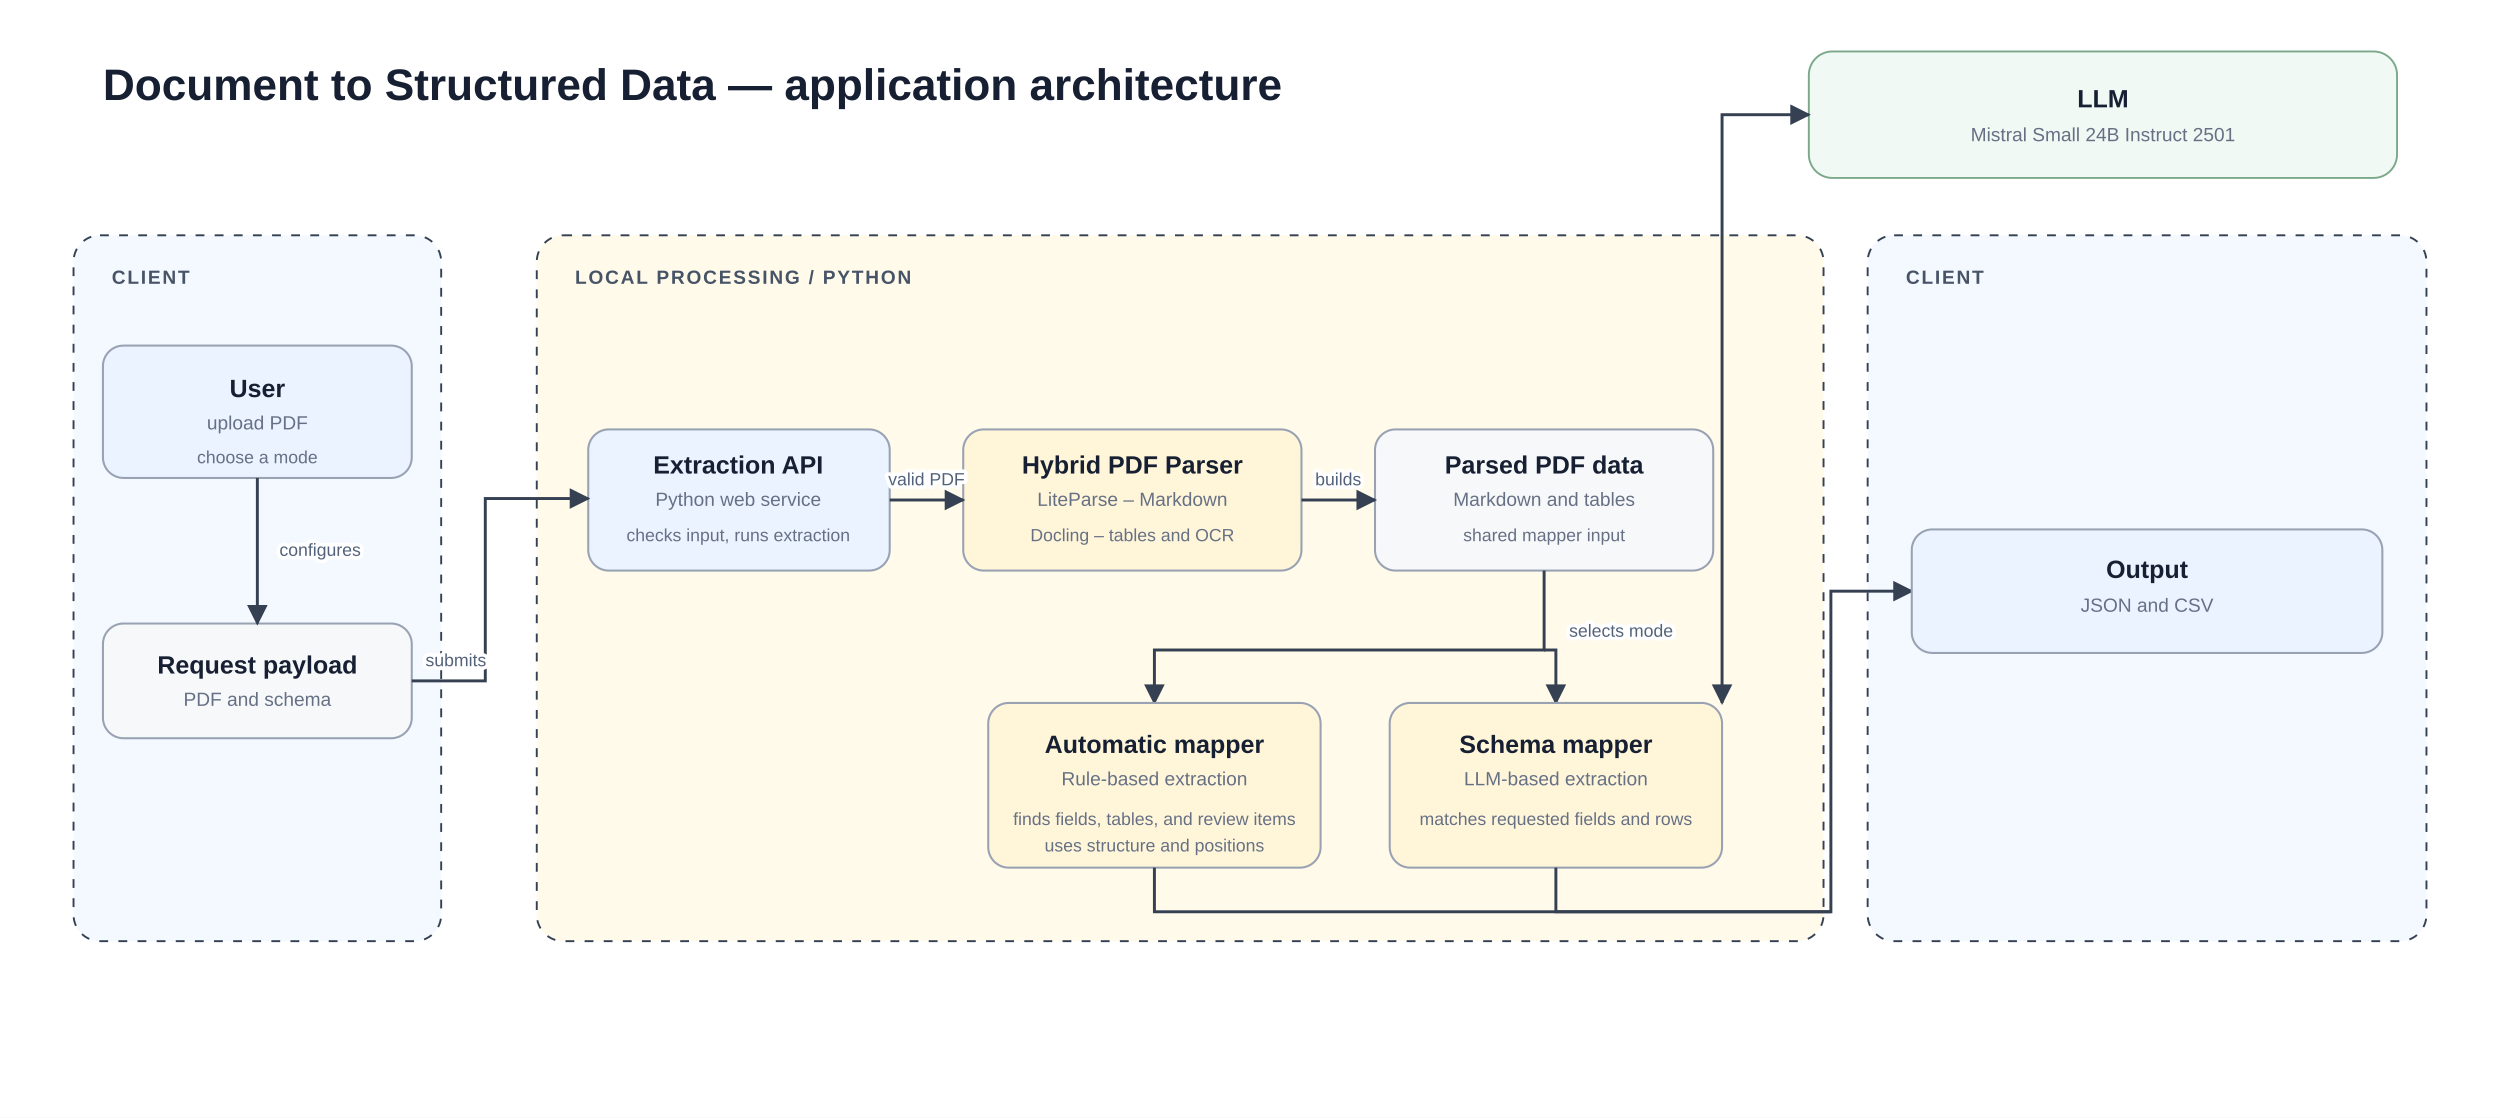
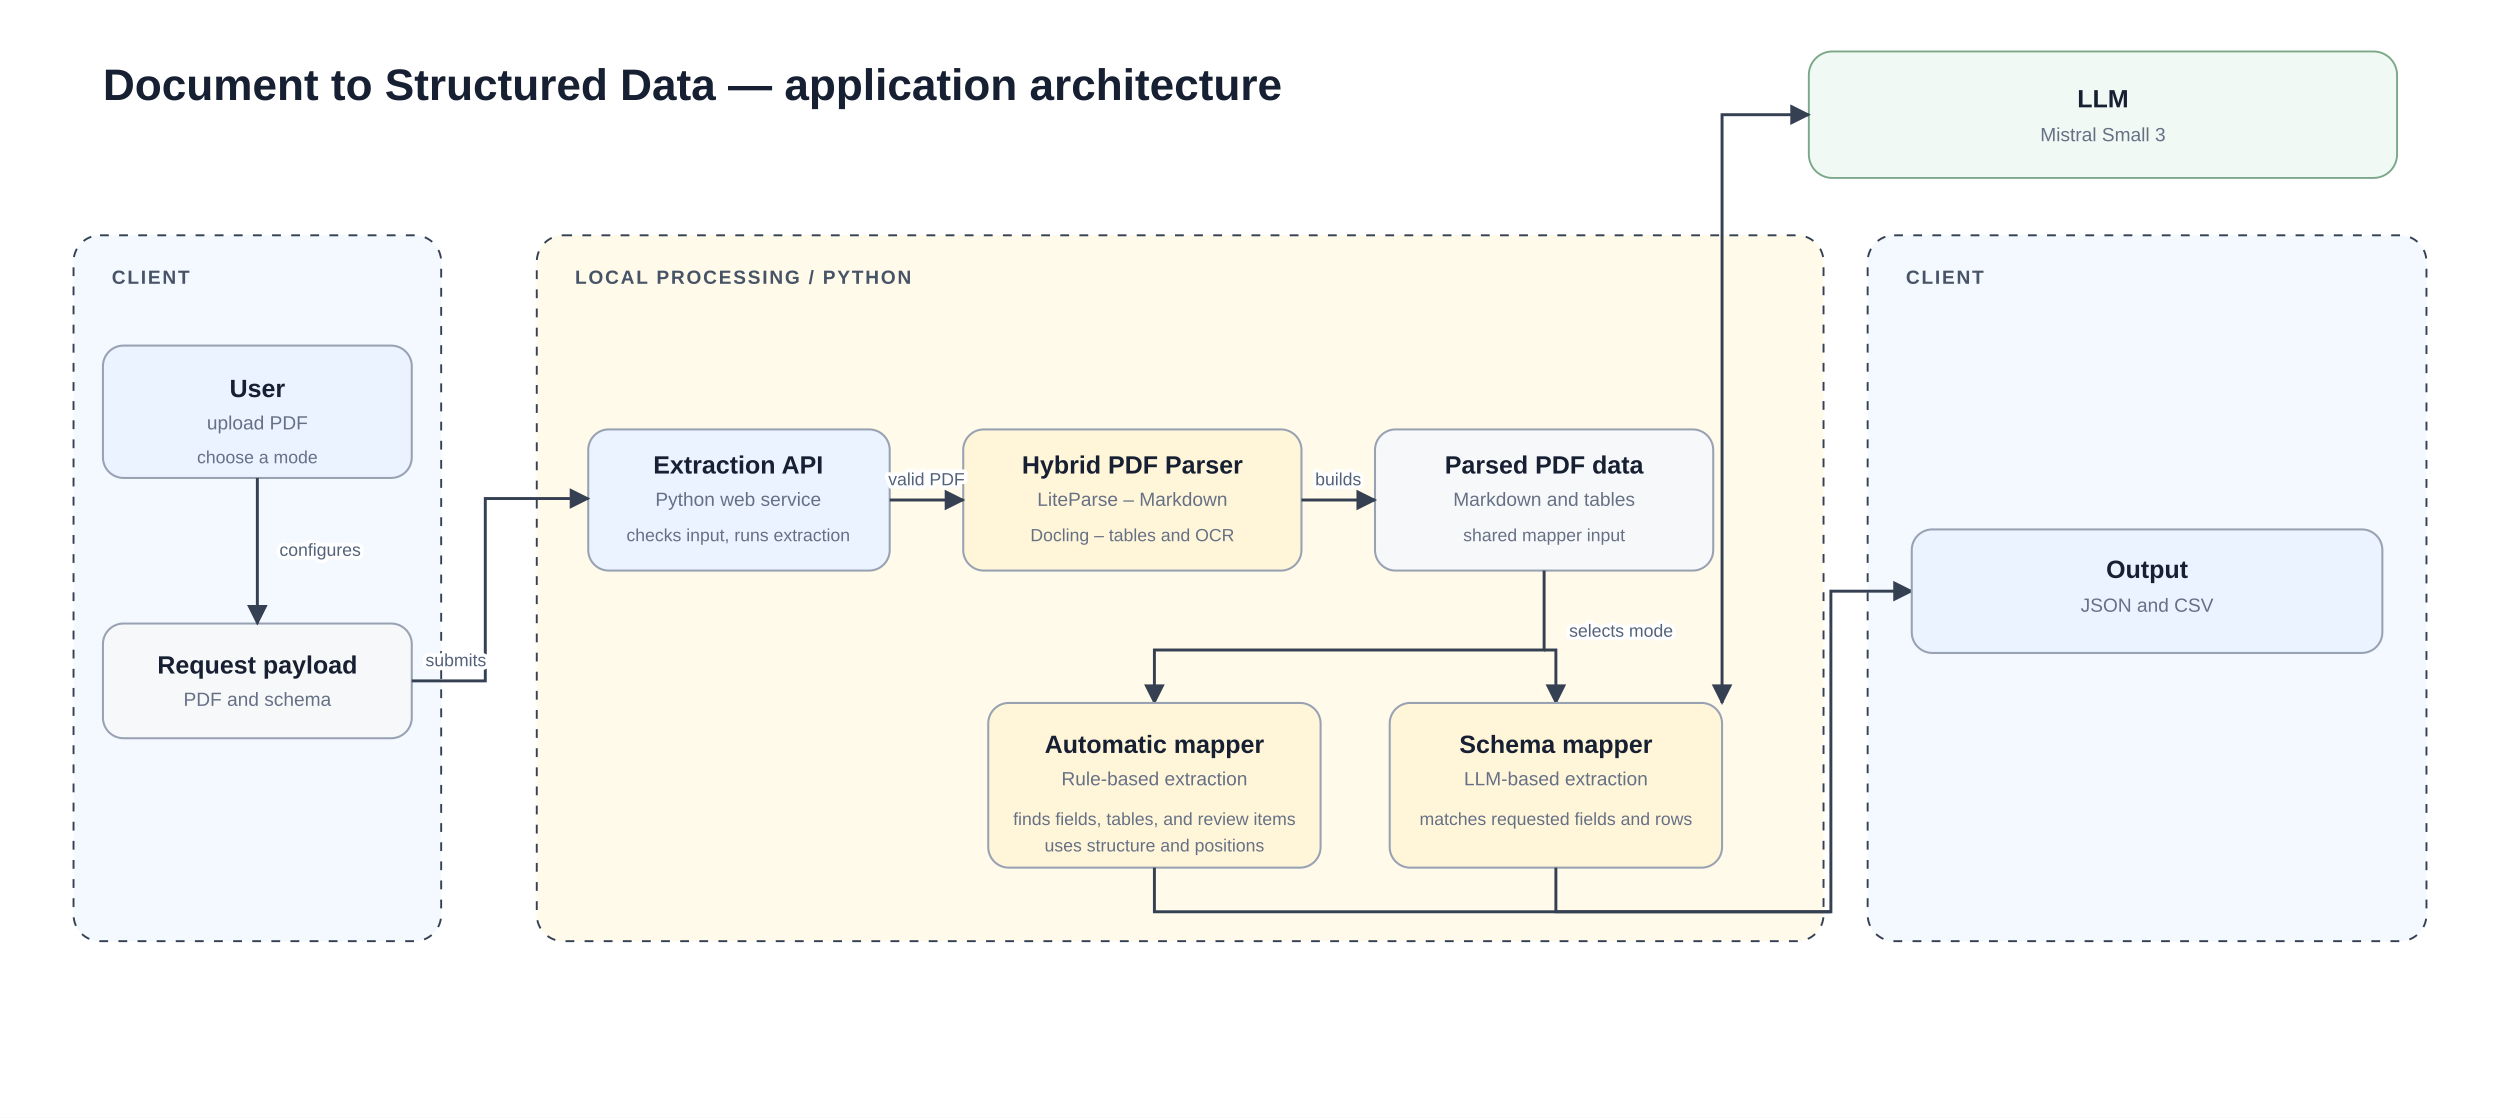
<svg xmlns="http://www.w3.org/2000/svg" width="1700" height="760" viewBox="0 0 1700 760" role="img" aria-labelledby="diagram-title diagram-desc">
  <defs>
    <marker id="arrow" viewBox="0 0 10 10" refX="9" refY="5" markerWidth="7" markerHeight="7" orient="auto-start-reverse">
      <path d="M 0 0 L 10 5 L 0 10 z" fill="#354052" />
    </marker>
    <style>
      .title { font: 700 30px Arial, Helvetica, sans-serif; fill: #172033; }
      .subtitle { font: 15px Arial, Helvetica, sans-serif; fill: #667085; }
      .zone-label { font: 700 13px Arial, Helvetica, sans-serif; letter-spacing: 1.2px; fill: #475467; }
      .node-title { font: 700 17px Arial, Helvetica, sans-serif; fill: #172033; }
      .node-tech { font: 13px Arial, Helvetica, sans-serif; fill: #667085; }
      .node-note { font: 12px Arial, Helvetica, sans-serif; fill: #667085; }
      .edge { fill: none; stroke: #354052; stroke-width: 2; marker-end: url(#arrow); }
      .edge-plain { fill: none; stroke: #354052; stroke-width: 2; }
      .edge-bidir { fill: none; stroke: #354052; stroke-width: 2; marker-start: url(#arrow); marker-end: url(#arrow); }
      .edge-label { font: 12px Arial, Helvetica, sans-serif; fill: #53627a; paint-order: stroke; stroke: #ffffff; stroke-width: 5px; stroke-linejoin: round; }
      .zone { stroke: #344054; stroke-width: 1.3; stroke-dasharray: 6 7; }
      .cloud-boundary { stroke: #7AA889; stroke-width: 1.3; }
      .node { stroke: #98A2B3; stroke-width: 1.4; }
      .file { fill: #F7F8FA; }
      .runtime { fill: #EAF3FF; }
      .process { fill: #FFF6D9; }
      .cloud { fill: #EAF7EF; }
      .output { fill: #EAF3FF; }
      .small-pill { fill: #F5F6F8; stroke: #D0D5DD; stroke-width: 1; }
    </style>
  </defs>
  <rect width="1700" height="760" fill="#FFFFFF" />
  <text x="70" y="68" class="title">Document to Structured Data — application architecture</text>
  <rect x="50" y="160" width="250" height="480" rx="18" class="zone runtime" fill-opacity="0.55" />
  <text x="76" y="193" class="zone-label">CLIENT</text>
  <rect x="365" y="160" width="875" height="480" rx="18" class="zone process" fill-opacity="0.58" />
  <text x="391" y="193" class="zone-label">LOCAL PROCESSING / PYTHON</text>
  <rect x="1270" y="160" width="380" height="480" rx="18" class="zone output" fill-opacity="0.55" />
  <text x="1296" y="193" class="zone-label">CLIENT</text>
  <rect x="1230" y="35" width="400" height="86" rx="16" class="cloud-boundary cloud" fill-opacity="0.7" />
  <text x="1430" y="73" text-anchor="middle" class="node-title" font-size="15">LLM</text>
-   <text x="1430" y="96" text-anchor="middle" class="node-tech">Mistral Small 24B Instruct 2501</text>
+   <text x="1430" y="96" text-anchor="middle" class="node-tech">Mistral Small 3</text>
  <rect x="70" y="235" width="210" height="90" rx="14" class="node runtime" />
  <text x="175" y="270" text-anchor="middle" class="node-title">User</text>
  <text x="175" y="292" text-anchor="middle" class="node-tech">upload PDF</text>
  <text x="175" y="315" text-anchor="middle" class="node-note">choose a mode</text>
  <rect x="70" y="424" width="210" height="78" rx="14" class="node file" />
  <text x="175" y="458" text-anchor="middle" class="node-title">Request payload</text>
  <text x="175" y="480" text-anchor="middle" class="node-tech">PDF and schema</text>
  <path d="M175 325 V424" class="edge" />
  <text x="190" y="378" class="edge-label">configures</text>
  <rect x="400" y="292" width="205" height="96" rx="14" class="node runtime" />
  <text x="502" y="322" text-anchor="middle" class="node-title">Extraction API</text>
  <text x="502" y="344" text-anchor="middle" class="node-tech">Python web service</text>
  <text x="502" y="368" text-anchor="middle" class="node-note">checks input, runs extraction</text>
  <rect x="655" y="292" width="230" height="96" rx="14" class="node process" />
  <text x="770" y="322" text-anchor="middle" class="node-title">Hybrid PDF Parser</text>
  <text x="770" y="344" text-anchor="middle" class="node-tech">LiteParse – Markdown</text>
  <text x="770" y="368" text-anchor="middle" class="node-note">Docling – tables and OCR</text>
  <rect x="935" y="292" width="230" height="96" rx="14" class="node file" />
  <text x="1050" y="322" text-anchor="middle" class="node-title">Parsed PDF data</text>
  <text x="1050" y="344" text-anchor="middle" class="node-tech">Markdown and tables</text>
  <text x="1050" y="368" text-anchor="middle" class="node-note">shared mapper input</text>
  <path d="M280 463 H330 V339 H400" class="edge" />
  <text x="310" y="453" text-anchor="middle" class="edge-label">submits</text>
  <path d="M605 340 H655" class="edge" />
  <text x="630" y="330" text-anchor="middle" class="edge-label">valid PDF</text>
  <path d="M885 340 H935" class="edge" />
  <text x="910" y="330" text-anchor="middle" class="edge-label">builds</text>
  <path d="M1050 388 V442 H785 V478" class="edge" />
  <path d="M1050 442 H1058 V478" class="edge" />
  <text x="1067" y="433" class="edge-label">selects mode</text>
  <rect x="672" y="478" width="226" height="112" rx="14" class="node process" />
  <text x="785" y="512" text-anchor="middle" class="node-title">Automatic mapper</text>
  <text x="785" y="534" text-anchor="middle" class="node-tech">Rule-based extraction</text>
  <text x="785" y="561" text-anchor="middle" class="node-note">finds fields, tables, and review items</text>
  <text x="785" y="579" text-anchor="middle" class="node-note">uses structure and positions</text>
  <rect x="945" y="478" width="226" height="112" rx="14" class="node process" />
  <text x="1058" y="512" text-anchor="middle" class="node-title">Schema mapper</text>
  <text x="1058" y="534" text-anchor="middle" class="node-tech">LLM-based extraction</text>
  <text x="1058" y="561" text-anchor="middle" class="node-note">matches requested fields and rows</text>
  <path d="M785 590 V620 H1245 V402 H1300" class="edge" />
  <path d="M1058 590 V620 H1245" class="edge-plain" />
  <path d="M1171 478 V78 H1230" class="edge-bidir" />
  <rect x="1300" y="360" width="320" height="84" rx="14" class="node output" />
  <text x="1460" y="393" text-anchor="middle" class="node-title" font-size="15">Output</text>
  <text x="1460" y="416" text-anchor="middle" class="node-tech">JSON and CSV</text>
</svg>
